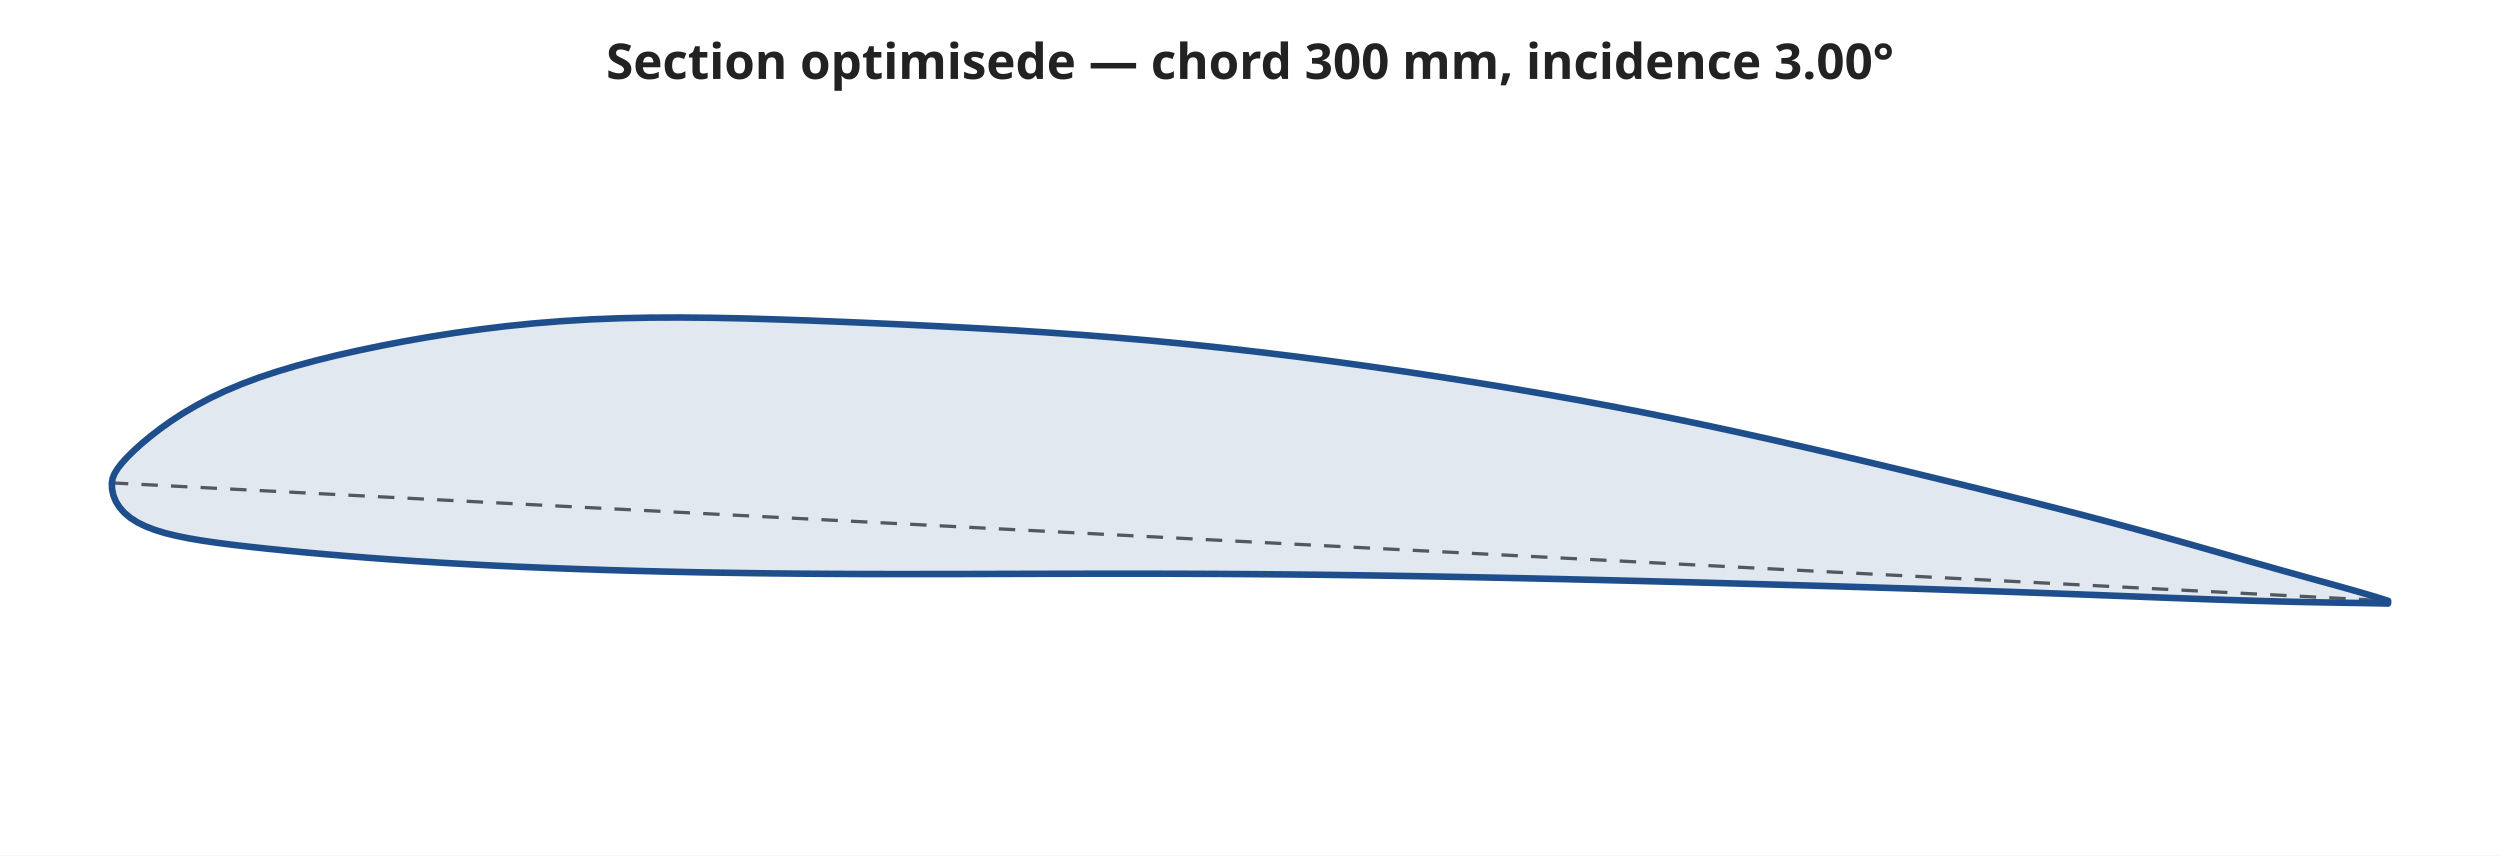
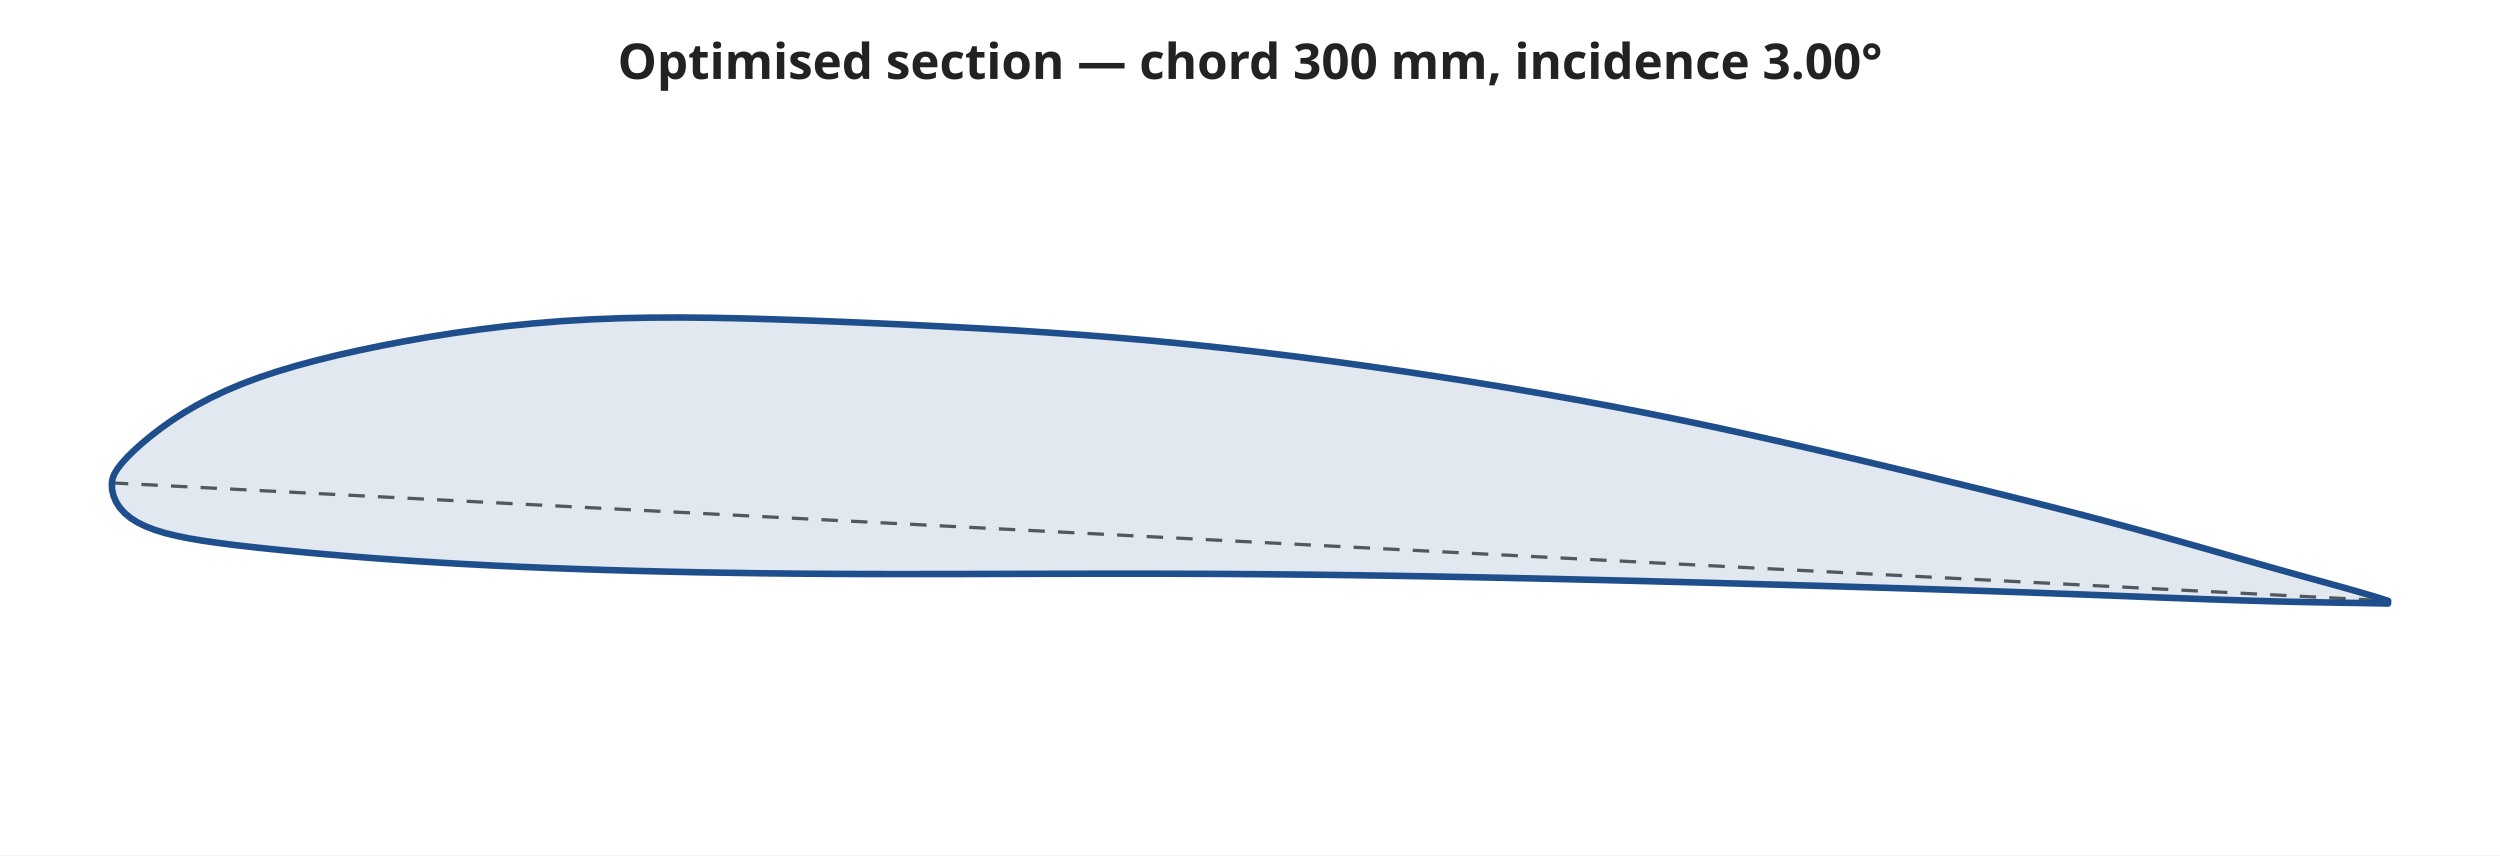
<svg xmlns="http://www.w3.org/2000/svg" viewBox="0 0 760 260" width="760" height="260" font-family="system-ui, sans-serif">
  <rect width="760" height="260" fill="#ffffff" />
-   <text x="380.0" y="24" text-anchor="middle" font-size="15" font-weight="600" fill="#222222">Section optimisede — chord 300 mm, incidence 3.00°</text>
+   <text x="380.0" y="24" text-anchor="middle" font-size="15" font-weight="600" fill="#222222">Optimised section — chord 300 mm, incidence 3.00°</text>
  <line x1="34.00" y1="146.80" x2="726.00" y2="182.65" stroke="#5a5a5a" stroke-width="1" stroke-dasharray="5 4" />
  <path d="M34.00,146.80 L34.24,145.40 L34.83,143.95 L35.77,142.43 L37.05,140.78 L38.68,138.98 L40.66,137.03 L42.98,134.93 L45.64,132.71 L48.64,130.39 L51.96,128.02 L55.62,125.64 L59.60,123.30 L63.89,121.02 L68.48,118.84 L73.39,116.77 L78.59,114.82 L84.09,112.99 L89.87,111.26 L95.94,109.62 L102.29,108.05 L108.91,106.56 L115.80,105.12 L122.95,103.75 L130.36,102.45 L138.00,101.24 L145.89,100.13 L154.00,99.14 L162.33,98.30 L170.88,97.61 L179.62,97.09 L188.55,96.74 L197.67,96.56 L206.97,96.52 L216.43,96.61 L226.05,96.80 L235.83,97.09 L245.74,97.43 L255.79,97.83 L265.96,98.26 L276.25,98.73 L286.64,99.24 L297.12,99.79 L307.69,100.39 L318.33,101.07 L329.02,101.82 L339.77,102.67 L350.55,103.61 L361.36,104.66 L372.19,105.81 L383.02,107.05 L393.85,108.38 L404.66,109.79 L415.45,111.28 L426.20,112.83 L436.91,114.45 L447.56,116.12 L458.14,117.85 L468.64,119.65 L479.06,121.50 L489.38,123.42 L499.58,125.39 L509.67,127.43 L519.63,129.51 L529.45,131.64 L539.13,133.79 L548.65,135.96 L558.00,138.13 L567.18,140.30 L576.18,142.44 L584.98,144.56 L593.59,146.65 L601.99,148.70 L610.17,150.73 L618.13,152.72 L625.85,154.69 L633.33,156.62 L640.57,158.53 L647.55,160.41 L654.27,162.25 L660.72,164.05 L666.89,165.79 L672.79,167.47 L678.40,169.07 L683.72,170.59 L688.74,172.01 L693.47,173.35 L697.89,174.58 L702.00,175.73 L705.80,176.78 L709.28,177.74 L712.44,178.62 L715.27,179.42 L717.78,180.14 L719.95,180.78 L721.80,181.33 L723.31,181.80 L724.49,182.17 L725.33,182.44 L725.83,182.60 L726.00,182.65 L725.96,183.48 L725.79,183.48 L725.27,183.47 L724.42,183.45 L723.22,183.42 L721.69,183.39 L719.82,183.36 L717.61,183.32 L715.07,183.28 L712.19,183.24 L708.99,183.18 L705.46,183.12 L701.62,183.05 L697.45,182.96 L692.97,182.85 L688.18,182.72 L683.09,182.57 L677.70,182.40 L672.01,182.21 L666.04,181.99 L659.79,181.76 L653.26,181.51 L646.46,181.24 L639.39,180.97 L632.07,180.69 L624.50,180.41 L616.69,180.12 L608.64,179.84 L600.37,179.56 L591.88,179.28 L583.18,179.00 L574.28,178.73 L565.18,178.46 L555.90,178.18 L546.45,177.91 L536.83,177.64 L527.06,177.37 L517.14,177.10 L507.08,176.84 L496.90,176.58 L486.60,176.33 L476.20,176.08 L465.70,175.84 L455.11,175.62 L444.45,175.41 L433.72,175.21 L422.94,175.03 L412.12,174.87 L401.26,174.73 L390.38,174.62 L379.49,174.53 L368.59,174.46 L357.71,174.42 L346.84,174.40 L336.01,174.40 L325.22,174.42 L314.48,174.44 L303.81,174.47 L293.21,174.50 L282.69,174.51 L272.28,174.52 L261.97,174.50 L251.77,174.45 L241.71,174.38 L231.78,174.28 L222.00,174.14 L212.38,173.98 L202.92,173.78 L193.64,173.55 L184.54,173.29 L175.64,172.99 L166.94,172.67 L158.45,172.32 L150.19,171.94 L142.15,171.52 L134.34,171.08 L126.78,170.61 L119.47,170.11 L112.42,169.59 L105.64,169.05 L99.12,168.50 L92.88,167.94 L86.93,167.37 L81.27,166.80 L75.90,166.22 L70.83,165.63 L66.06,165.01 L61.61,164.37 L57.48,163.67 L53.67,162.90 L50.18,162.05 L47.03,161.08 L44.21,159.99 L41.73,158.77 L39.59,157.40 L37.80,155.89 L36.35,154.24 L35.24,152.48 L34.48,150.64 L34.07,148.73 L34.00,146.80 Z" fill="#1f4e8c" fill-opacity="0.13" stroke="#1f4e8c" stroke-width="2" stroke-linejoin="round" />
</svg>
